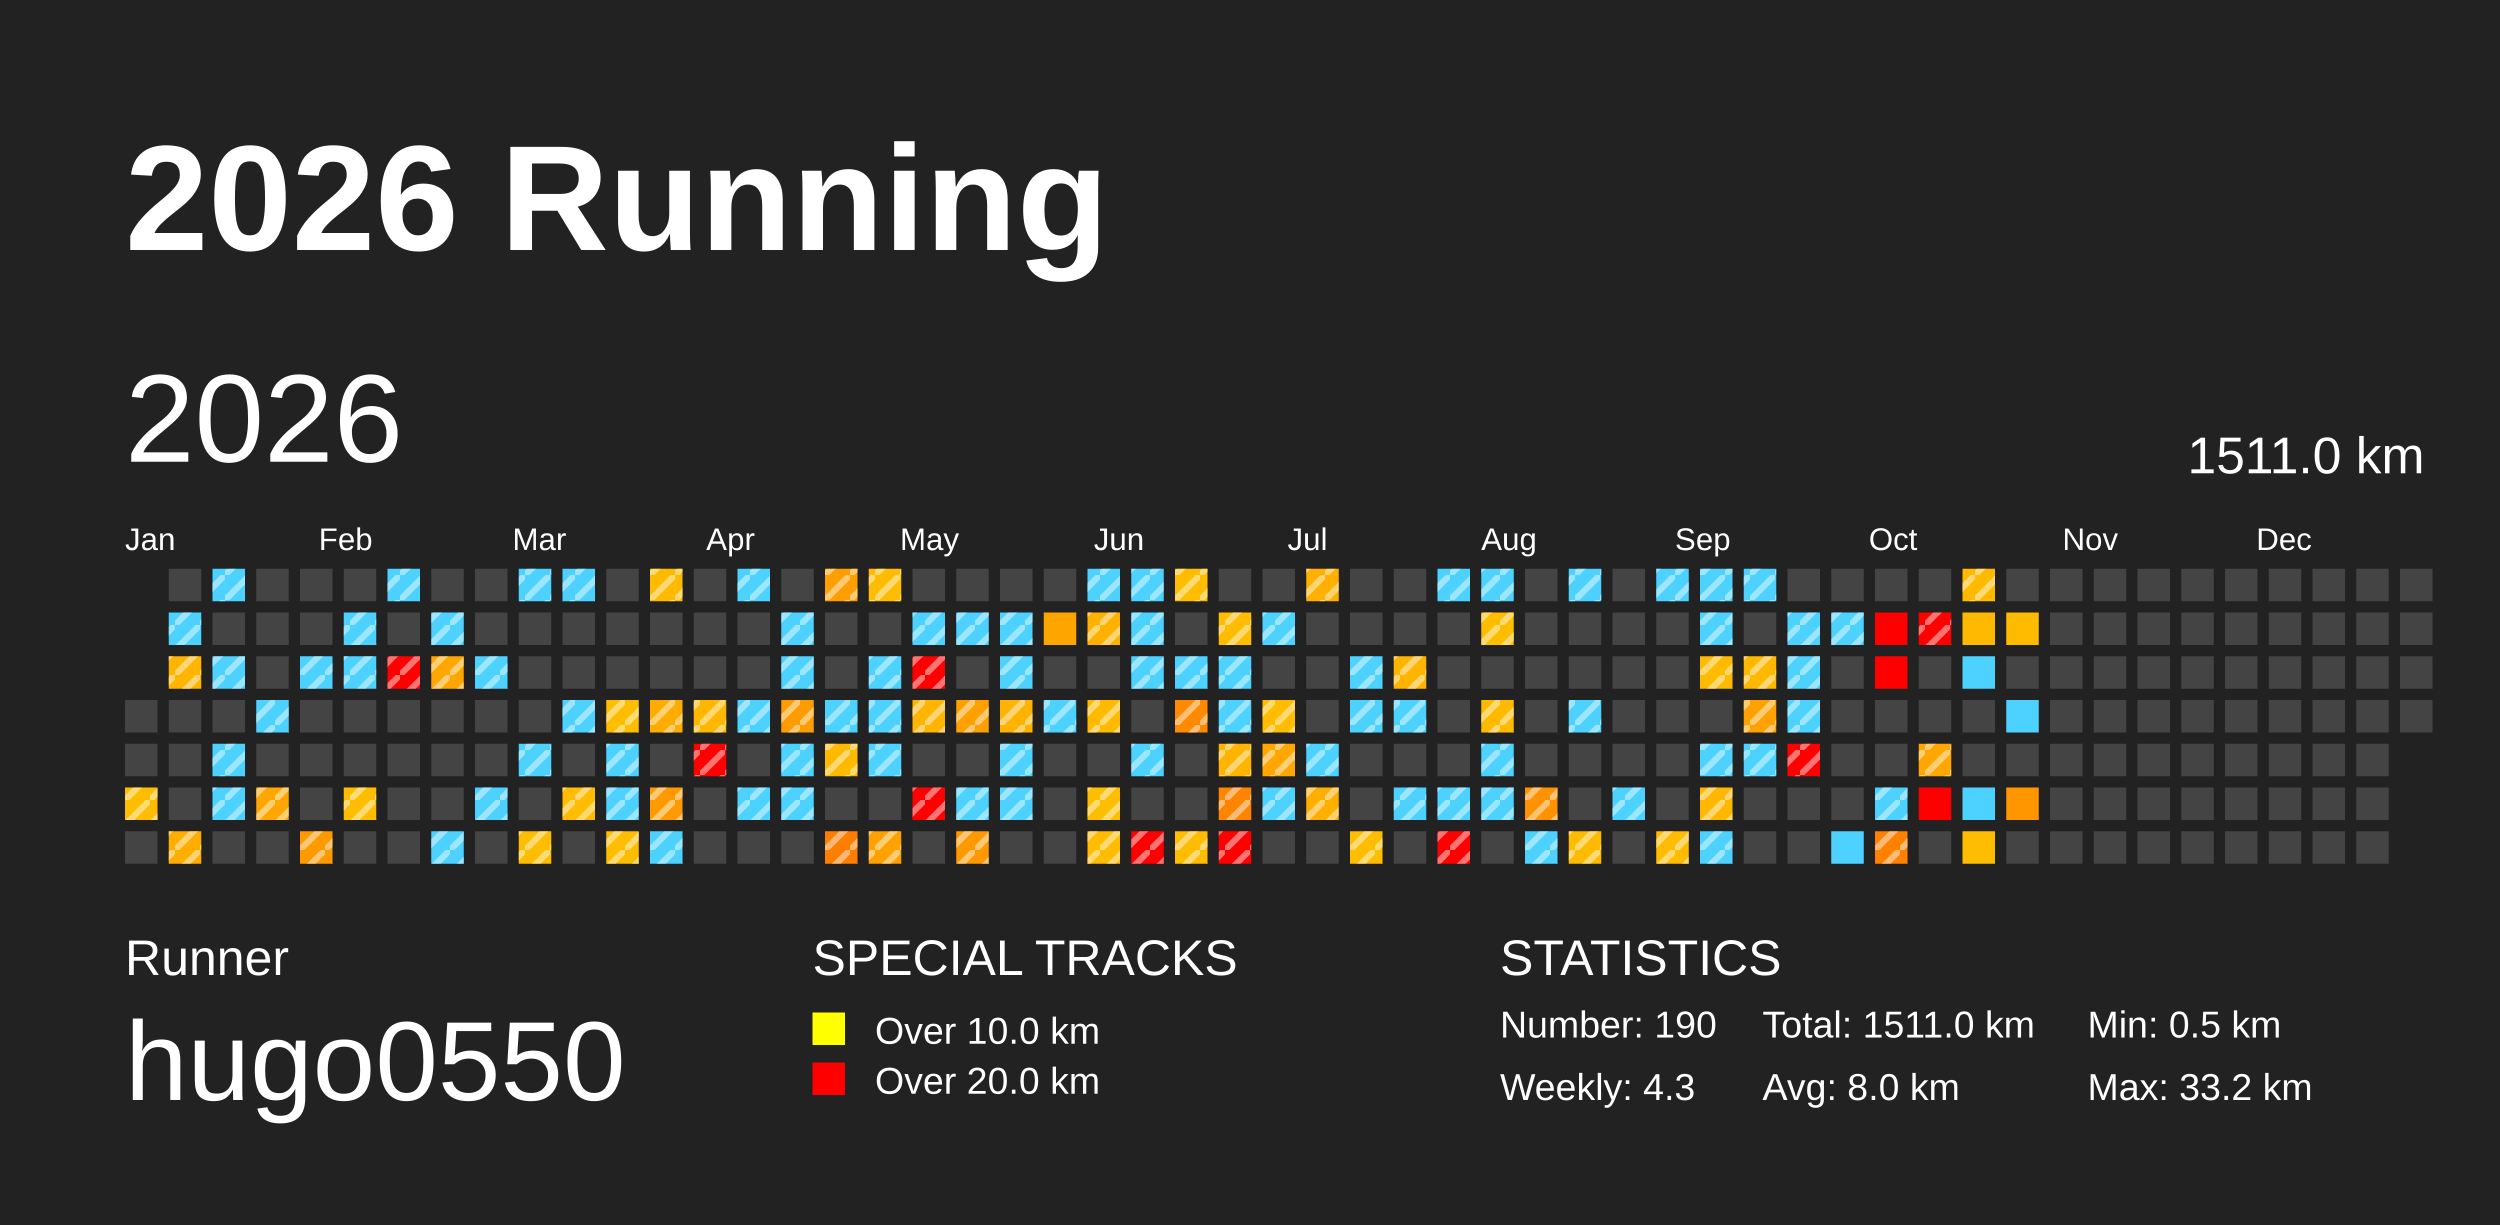
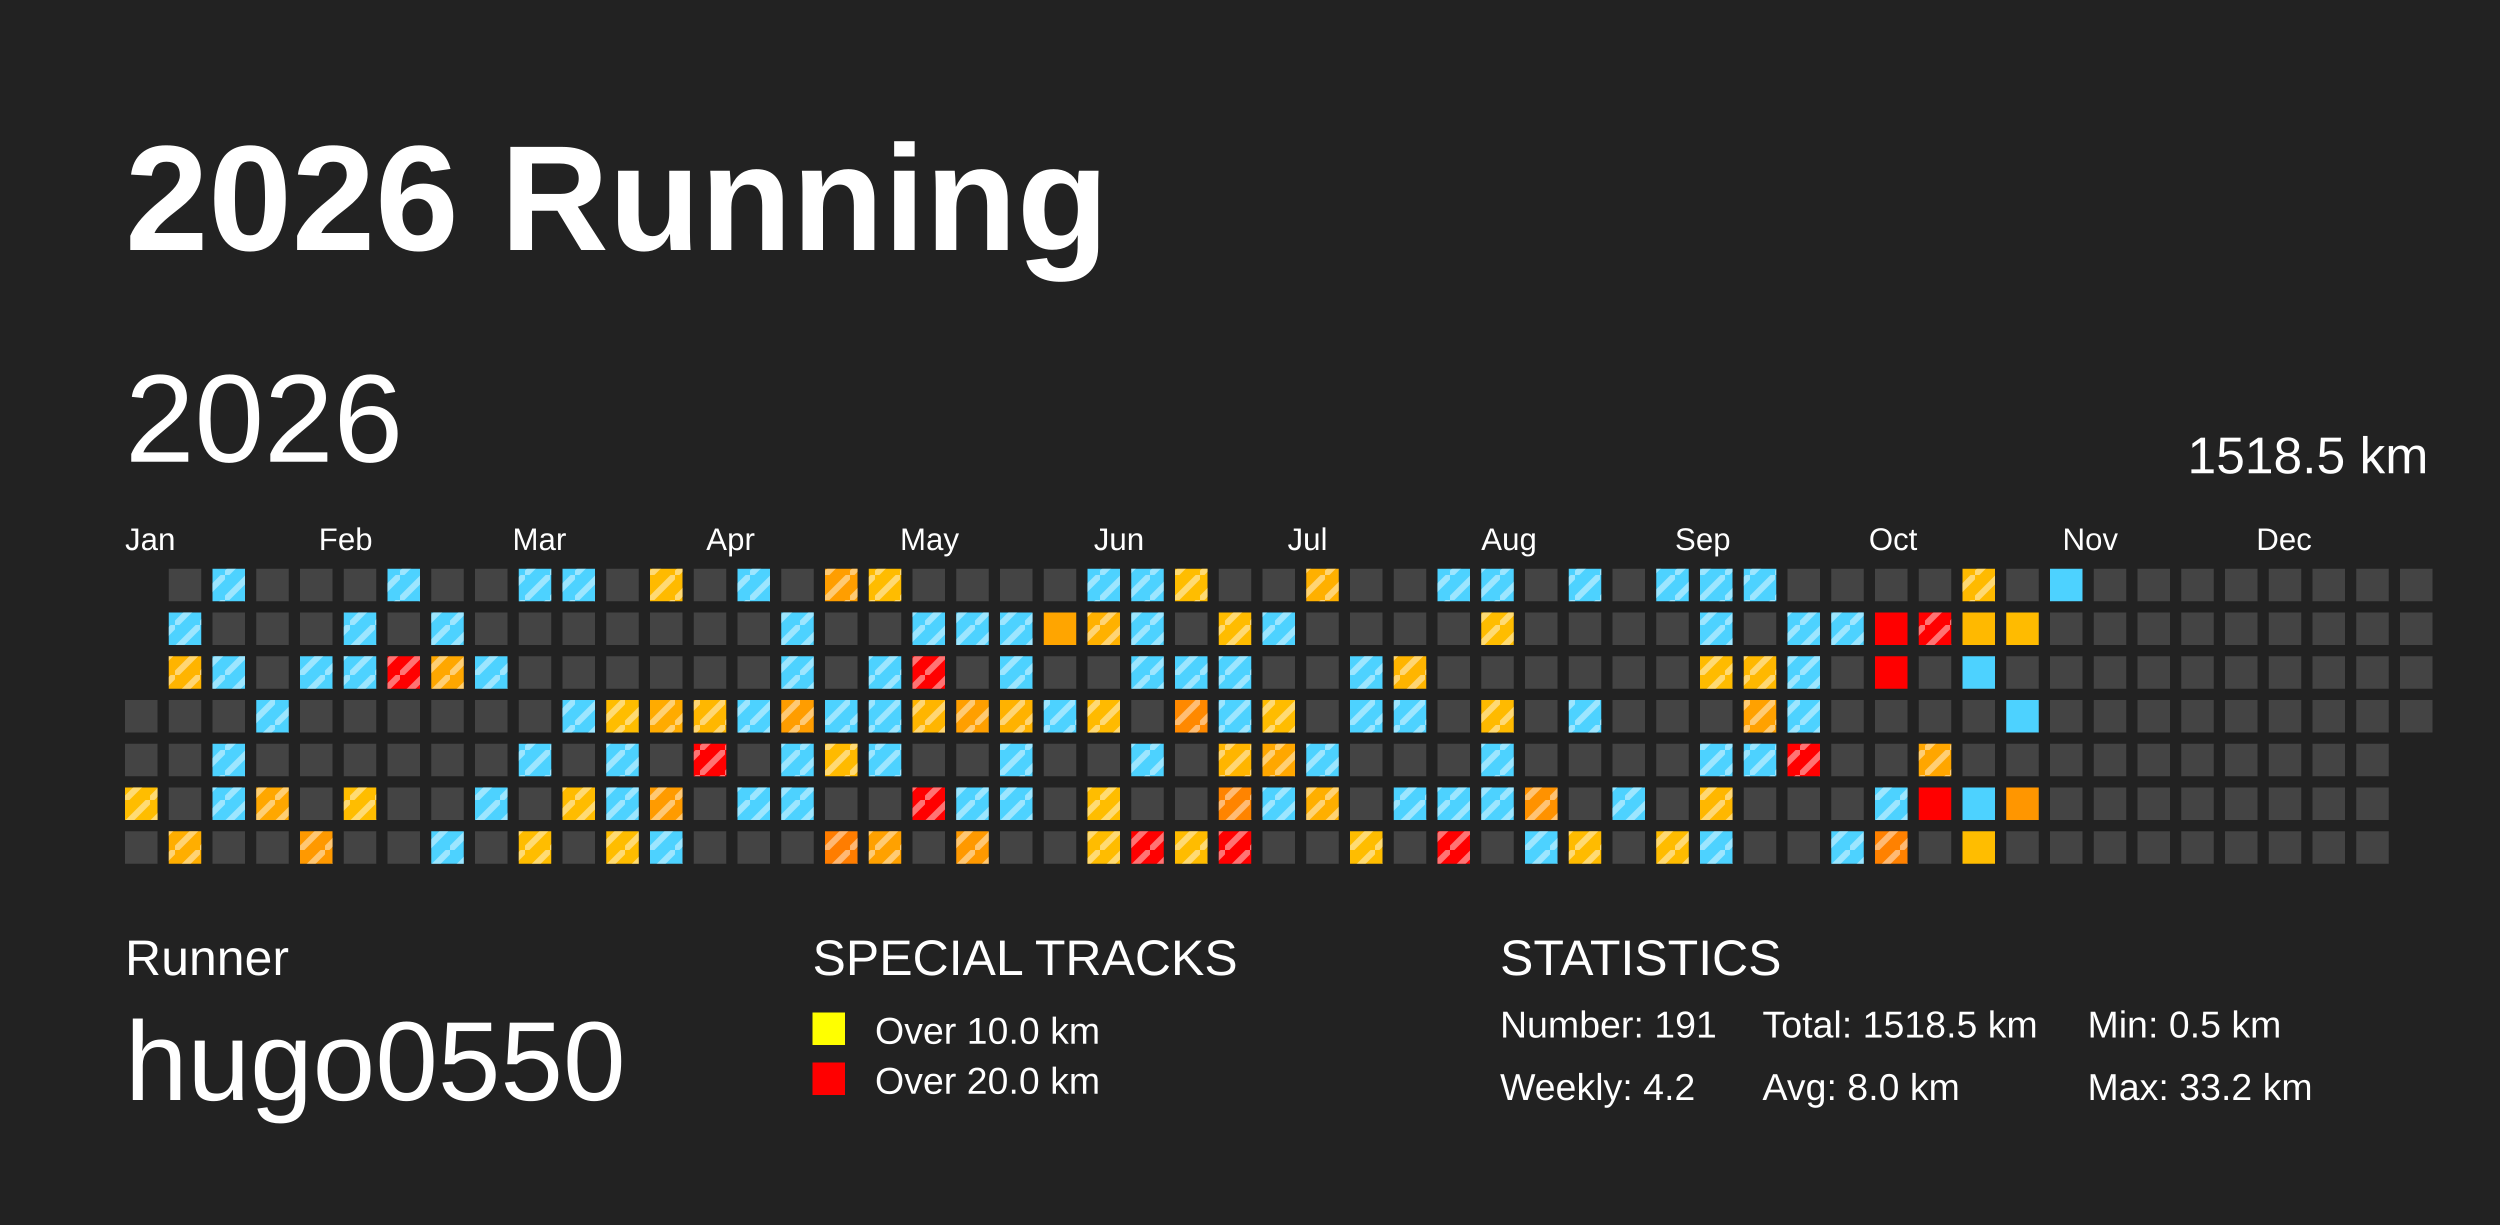
<svg xmlns="http://www.w3.org/2000/svg" baseProfile="full" height="98mm" version="1.1" viewBox="0,0,200,98" width="200mm">
  <defs>
    <pattern height="2" id="indoor-stripe" patternUnits="userSpaceOnUse" width="2">
      <line stroke="white" stroke-opacity="0.45" stroke-width="0.5" x1="0" x2="2" y1="2" y2="0" />
    </pattern>
  </defs>
  <rect fill="#222222" height="98" width="200" x="0" y="0" />
  <text fill="#FFFFFF" style="font-size:12px; font-family:Arial; font-weight:bold;" x="10" y="20">2026 Running</text>
  <text fill="#FFFFFF" style="font-size:4px; font-family:Arial" x="10" y="78">Runner</text>
  <text fill="#FFFFFF" style="font-size:9px; font-family:Arial" x="10" y="88">hugo0550</text>
  <text fill="#FFFFFF" style="font-size:4px; font-family:Arial" x="65" y="78">SPECIAL TRACKS</text>
  <rect fill="yellow" height="2.6" width="2.6" x="65" y="81" />
  <text fill="#FFFFFF" style="font-size:3px; font-family:Arial" x="70" y="83.5">Over 10.0 km</text>
  <rect fill="red" height="2.6" width="2.6" x="65" y="85" />
  <text fill="#FFFFFF" style="font-size:3px; font-family:Arial" x="70" y="87.5">Over 20.0 km</text>
  <text fill="#FFFFFF" style="font-size:4px; font-family:Arial" x="120" y="78">STATISTICS</text>
-   <text fill="#FFFFFF" style="font-size:3px; font-family:Arial" x="120" y="83">Number: 190</text>
-   <text fill="#FFFFFF" style="font-size:3px; font-family:Arial" x="120" y="88">Weekly: 4.3</text>
-   <text fill="#FFFFFF" style="font-size:3px; font-family:Arial" x="141" y="83">Total: 1511.0 km</text>
+   <text fill="#FFFFFF" style="font-size:3px; font-family:Arial" x="120" y="83">Number: 191</text>
+   <text fill="#FFFFFF" style="font-size:3px; font-family:Arial" x="120" y="88">Weekly: 4.2</text>
+   <text fill="#FFFFFF" style="font-size:3px; font-family:Arial" x="141" y="83">Total: 1518.5 km</text>
  <text fill="#FFFFFF" style="font-size:3px; font-family:Arial" x="141" y="88">Avg: 8.0 km</text>
  <text fill="#FFFFFF" style="font-size:3px; font-family:Arial" x="167" y="83">Min: 0.5 km</text>
  <text fill="#FFFFFF" style="font-size:3px; font-family:Arial" x="167" y="88">Max: 33.2 km</text>
  <text dominant-baseline="hanging" fill="#FFFFFF" style="font-size:10.0px; font-family:Arial;" x="10" y="30">2026</text>
-   <text dominant-baseline="hanging" fill="#FFFFFF" style="font-size:4.125px; font-family:Arial;" x="175" y="35">1511.0 km</text>
+   <text dominant-baseline="hanging" fill="#FFFFFF" style="font-size:4.125px; font-family:Arial;" x="175" y="35">1518.5 km</text>
  <text fill="#FFFFFF" style="font-size:2.5px; font-family:Arial" x="10.0" y="44">Jan</text>
  <text fill="#FFFFFF" style="font-size:2.5px; font-family:Arial" x="25.5" y="44">Feb</text>
  <text fill="#FFFFFF" style="font-size:2.5px; font-family:Arial" x="41.0" y="44">Mar</text>
  <text fill="#FFFFFF" style="font-size:2.5px; font-family:Arial" x="56.5" y="44">Apr</text>
  <text fill="#FFFFFF" style="font-size:2.5px; font-family:Arial" x="72.0" y="44">May</text>
  <text fill="#FFFFFF" style="font-size:2.5px; font-family:Arial" x="87.5" y="44">Jun</text>
  <text fill="#FFFFFF" style="font-size:2.5px; font-family:Arial" x="103.0" y="44">Jul</text>
  <text fill="#FFFFFF" style="font-size:2.5px; font-family:Arial" x="118.5" y="44">Aug</text>
  <text fill="#FFFFFF" style="font-size:2.5px; font-family:Arial" x="134.0" y="44">Sep</text>
  <text fill="#FFFFFF" style="font-size:2.5px; font-family:Arial" x="149.5" y="44">Oct</text>
  <text fill="#FFFFFF" style="font-size:2.5px; font-family:Arial" x="165.0" y="44">Nov</text>
  <text fill="#FFFFFF" style="font-size:2.5px; font-family:Arial" x="180.5" y="44">Dec</text>
  <rect fill="#444444" height="2.6" width="2.6" x="10.0" y="56.0" />
  <rect fill="#444444" height="2.6" width="2.6" x="10.0" y="59.5" />
  <rect fill="#ffbd00" height="2.6" width="2.6" x="10.0" y="63.0" />
  <rect fill="url(#indoor-stripe)" height="2.6" style="pointer-events: none;" width="2.6" x="10.0" y="63.0" />
  <rect fill="#444444" height="2.6" width="2.6" x="10.0" y="66.5" />
  <rect fill="#444444" height="2.6" width="2.6" x="13.5" y="45.5" />
  <rect fill="#4dd2ff" height="2.6" width="2.6" x="13.5" y="49.0" />
  <rect fill="url(#indoor-stripe)" height="2.6" style="pointer-events: none;" width="2.6" x="13.5" y="49.0" />
  <rect fill="#ffb400" height="2.6" width="2.6" x="13.5" y="52.5" />
  <rect fill="url(#indoor-stripe)" height="2.6" style="pointer-events: none;" width="2.6" x="13.5" y="52.5" />
  <rect fill="#444444" height="2.6" width="2.6" x="13.5" y="56.0" />
  <rect fill="#444444" height="2.6" width="2.6" x="13.5" y="59.5" />
  <rect fill="#444444" height="2.6" width="2.6" x="13.5" y="63.0" />
  <rect fill="#ffae00" height="2.6" width="2.6" x="13.5" y="66.5" />
  <rect fill="url(#indoor-stripe)" height="2.6" style="pointer-events: none;" width="2.6" x="13.5" y="66.5" />
  <rect fill="#4dd2ff" height="2.6" width="2.6" x="17.0" y="45.5" />
  <rect fill="url(#indoor-stripe)" height="2.6" style="pointer-events: none;" width="2.6" x="17.0" y="45.5" />
  <rect fill="#444444" height="2.6" width="2.6" x="17.0" y="49.0" />
  <rect fill="#4dd2ff" height="2.6" width="2.6" x="17.0" y="52.5" />
  <rect fill="url(#indoor-stripe)" height="2.6" style="pointer-events: none;" width="2.6" x="17.0" y="52.5" />
  <rect fill="#444444" height="2.6" width="2.6" x="17.0" y="56.0" />
  <rect fill="#4dd2ff" height="2.6" width="2.6" x="17.0" y="59.5" />
  <rect fill="url(#indoor-stripe)" height="2.6" style="pointer-events: none;" width="2.6" x="17.0" y="59.5" />
  <rect fill="#4dd2ff" height="2.6" width="2.6" x="17.0" y="63.0" />
  <rect fill="url(#indoor-stripe)" height="2.6" style="pointer-events: none;" width="2.6" x="17.0" y="63.0" />
  <rect fill="#444444" height="2.6" width="2.6" x="17.0" y="66.5" />
  <rect fill="#444444" height="2.6" width="2.6" x="20.5" y="45.5" />
  <rect fill="#444444" height="2.6" width="2.6" x="20.5" y="49.0" />
  <rect fill="#444444" height="2.6" width="2.6" x="20.5" y="52.5" />
  <rect fill="#4dd2ff" height="2.6" width="2.6" x="20.5" y="56.0" />
  <rect fill="url(#indoor-stripe)" height="2.6" style="pointer-events: none;" width="2.6" x="20.5" y="56.0" />
  <rect fill="#444444" height="2.6" width="2.6" x="20.5" y="59.5" />
  <rect fill="#ffa700" height="2.6" width="2.6" x="20.5" y="63.0" />
  <rect fill="url(#indoor-stripe)" height="2.6" style="pointer-events: none;" width="2.6" x="20.5" y="63.0" />
  <rect fill="#444444" height="2.6" width="2.6" x="20.5" y="66.5" />
  <rect fill="#444444" height="2.6" width="2.6" x="24.0" y="45.5" />
  <rect fill="#444444" height="2.6" width="2.6" x="24.0" y="49.0" />
  <rect fill="#4dd2ff" height="2.6" width="2.6" x="24.0" y="52.5" />
  <rect fill="url(#indoor-stripe)" height="2.6" style="pointer-events: none;" width="2.6" x="24.0" y="52.5" />
  <rect fill="#444444" height="2.6" width="2.6" x="24.0" y="56.0" />
  <rect fill="#444444" height="2.6" width="2.6" x="24.0" y="59.5" />
  <rect fill="#444444" height="2.6" width="2.6" x="24.0" y="63.0" />
  <rect fill="#ff9900" height="2.6" width="2.6" x="24.0" y="66.5" />
  <rect fill="url(#indoor-stripe)" height="2.6" style="pointer-events: none;" width="2.6" x="24.0" y="66.5" />
  <rect fill="#444444" height="2.6" width="2.6" x="27.5" y="45.5" />
  <rect fill="#4dd2ff" height="2.6" width="2.6" x="27.5" y="49.0" />
  <rect fill="url(#indoor-stripe)" height="2.6" style="pointer-events: none;" width="2.6" x="27.5" y="49.0" />
  <rect fill="#4dd2ff" height="2.6" width="2.6" x="27.5" y="52.5" />
  <rect fill="url(#indoor-stripe)" height="2.6" style="pointer-events: none;" width="2.6" x="27.5" y="52.5" />
  <rect fill="#444444" height="2.6" width="2.6" x="27.5" y="56.0" />
  <rect fill="#444444" height="2.6" width="2.6" x="27.5" y="59.5" />
  <rect fill="#ffbd00" height="2.6" width="2.6" x="27.5" y="63.0" />
  <rect fill="url(#indoor-stripe)" height="2.6" style="pointer-events: none;" width="2.6" x="27.5" y="63.0" />
  <rect fill="#444444" height="2.6" width="2.6" x="27.5" y="66.5" />
  <rect fill="#4dd2ff" height="2.6" width="2.6" x="31.0" y="45.5" />
  <rect fill="url(#indoor-stripe)" height="2.6" style="pointer-events: none;" width="2.6" x="31.0" y="45.5" />
  <rect fill="#444444" height="2.6" width="2.6" x="31.0" y="49.0" />
  <rect fill="red" height="2.6" width="2.6" x="31.0" y="52.5" />
  <rect fill="url(#indoor-stripe)" height="2.6" style="pointer-events: none;" width="2.6" x="31.0" y="52.5" />
  <rect fill="#444444" height="2.6" width="2.6" x="31.0" y="56.0" />
  <rect fill="#444444" height="2.6" width="2.6" x="31.0" y="59.5" />
  <rect fill="#444444" height="2.6" width="2.6" x="31.0" y="63.0" />
  <rect fill="#444444" height="2.6" width="2.6" x="31.0" y="66.5" />
  <rect fill="#444444" height="2.6" width="2.6" x="34.5" y="45.5" />
  <rect fill="#4dd2ff" height="2.6" width="2.6" x="34.5" y="49.0" />
  <rect fill="url(#indoor-stripe)" height="2.6" style="pointer-events: none;" width="2.6" x="34.5" y="49.0" />
  <rect fill="#ffa700" height="2.6" width="2.6" x="34.5" y="52.5" />
  <rect fill="url(#indoor-stripe)" height="2.6" style="pointer-events: none;" width="2.6" x="34.5" y="52.5" />
  <rect fill="#444444" height="2.6" width="2.6" x="34.5" y="56.0" />
  <rect fill="#444444" height="2.6" width="2.6" x="34.5" y="59.5" />
  <rect fill="#444444" height="2.6" width="2.6" x="34.5" y="63.0" />
  <rect fill="#4dd2ff" height="2.6" width="2.6" x="34.5" y="66.5" />
  <rect fill="url(#indoor-stripe)" height="2.6" style="pointer-events: none;" width="2.6" x="34.5" y="66.5" />
  <rect fill="#444444" height="2.6" width="2.6" x="38.0" y="45.5" />
  <rect fill="#444444" height="2.6" width="2.6" x="38.0" y="49.0" />
  <rect fill="#4dd2ff" height="2.6" width="2.6" x="38.0" y="52.5" />
  <rect fill="url(#indoor-stripe)" height="2.6" style="pointer-events: none;" width="2.6" x="38.0" y="52.5" />
  <rect fill="#444444" height="2.6" width="2.6" x="38.0" y="56.0" />
  <rect fill="#444444" height="2.6" width="2.6" x="38.0" y="59.5" />
  <rect fill="#4dd2ff" height="2.6" width="2.6" x="38.0" y="63.0" />
  <rect fill="url(#indoor-stripe)" height="2.6" style="pointer-events: none;" width="2.6" x="38.0" y="63.0" />
  <rect fill="#444444" height="2.6" width="2.6" x="38.0" y="66.5" />
  <rect fill="#4dd2ff" height="2.6" width="2.6" x="41.5" y="45.5" />
  <rect fill="url(#indoor-stripe)" height="2.6" style="pointer-events: none;" width="2.6" x="41.5" y="45.5" />
  <rect fill="#444444" height="2.6" width="2.6" x="41.5" y="49.0" />
  <rect fill="#444444" height="2.6" width="2.6" x="41.5" y="52.5" />
  <rect fill="#444444" height="2.6" width="2.6" x="41.5" y="56.0" />
  <rect fill="#4dd2ff" height="2.6" width="2.6" x="41.5" y="59.5" />
  <rect fill="url(#indoor-stripe)" height="2.6" style="pointer-events: none;" width="2.6" x="41.5" y="59.5" />
  <rect fill="#444444" height="2.6" width="2.6" x="41.5" y="63.0" />
  <rect fill="#ffbd00" height="2.6" width="2.6" x="41.5" y="66.5" />
  <rect fill="url(#indoor-stripe)" height="2.6" style="pointer-events: none;" width="2.6" x="41.5" y="66.5" />
  <rect fill="#4dd2ff" height="2.6" width="2.6" x="45.0" y="45.5" />
  <rect fill="url(#indoor-stripe)" height="2.6" style="pointer-events: none;" width="2.6" x="45.0" y="45.5" />
  <rect fill="#444444" height="2.6" width="2.6" x="45.0" y="49.0" />
  <rect fill="#444444" height="2.6" width="2.6" x="45.0" y="52.5" />
  <rect fill="#4dd2ff" height="2.6" width="2.6" x="45.0" y="56.0" />
  <rect fill="url(#indoor-stripe)" height="2.6" style="pointer-events: none;" width="2.6" x="45.0" y="56.0" />
  <rect fill="#444444" height="2.6" width="2.6" x="45.0" y="59.5" />
  <rect fill="#ffbc00" height="2.6" width="2.6" x="45.0" y="63.0" />
  <rect fill="url(#indoor-stripe)" height="2.6" style="pointer-events: none;" width="2.6" x="45.0" y="63.0" />
  <rect fill="#444444" height="2.6" width="2.6" x="45.0" y="66.5" />
  <rect fill="#444444" height="2.6" width="2.6" x="48.5" y="45.5" />
  <rect fill="#444444" height="2.6" width="2.6" x="48.5" y="49.0" />
  <rect fill="#444444" height="2.6" width="2.6" x="48.5" y="52.5" />
  <rect fill="#ffbd00" height="2.6" width="2.6" x="48.5" y="56.0" />
  <rect fill="url(#indoor-stripe)" height="2.6" style="pointer-events: none;" width="2.6" x="48.5" y="56.0" />
  <rect fill="#4dd2ff" height="2.6" width="2.6" x="48.5" y="59.5" />
  <rect fill="url(#indoor-stripe)" height="2.6" style="pointer-events: none;" width="2.6" x="48.5" y="59.5" />
  <rect fill="#4dd2ff" height="2.6" width="2.6" x="48.5" y="63.0" />
  <rect fill="url(#indoor-stripe)" height="2.6" style="pointer-events: none;" width="2.6" x="48.5" y="63.0" />
  <rect fill="#ffbd00" height="2.6" width="2.6" x="48.5" y="66.5" />
  <rect fill="url(#indoor-stripe)" height="2.6" style="pointer-events: none;" width="2.6" x="48.5" y="66.5" />
  <rect fill="#ffba00" height="2.6" width="2.6" x="52.0" y="45.5" />
  <rect fill="url(#indoor-stripe)" height="2.6" style="pointer-events: none;" width="2.6" x="52.0" y="45.5" />
  <rect fill="#444444" height="2.6" width="2.6" x="52.0" y="49.0" />
  <rect fill="#444444" height="2.6" width="2.6" x="52.0" y="52.5" />
  <rect fill="#ffab00" height="2.6" width="2.6" x="52.0" y="56.0" />
  <rect fill="url(#indoor-stripe)" height="2.6" style="pointer-events: none;" width="2.6" x="52.0" y="56.0" />
  <rect fill="#444444" height="2.6" width="2.6" x="52.0" y="59.5" />
  <rect fill="#ff9b00" height="2.6" width="2.6" x="52.0" y="63.0" />
  <rect fill="url(#indoor-stripe)" height="2.6" style="pointer-events: none;" width="2.6" x="52.0" y="63.0" />
  <rect fill="#4dd2ff" height="2.6" width="2.6" x="52.0" y="66.5" />
  <rect fill="url(#indoor-stripe)" height="2.6" style="pointer-events: none;" width="2.6" x="52.0" y="66.5" />
  <rect fill="#444444" height="2.6" width="2.6" x="55.5" y="45.5" />
  <rect fill="#444444" height="2.6" width="2.6" x="55.5" y="49.0" />
  <rect fill="#444444" height="2.6" width="2.6" x="55.5" y="52.5" />
  <rect fill="#ffb700" height="2.6" width="2.6" x="55.5" y="56.0" />
  <rect fill="url(#indoor-stripe)" height="2.6" style="pointer-events: none;" width="2.6" x="55.5" y="56.0" />
  <rect fill="red" height="2.6" width="2.6" x="55.5" y="59.5" />
  <rect fill="url(#indoor-stripe)" height="2.6" style="pointer-events: none;" width="2.6" x="55.5" y="59.5" />
  <rect fill="#444444" height="2.6" width="2.6" x="55.5" y="63.0" />
  <rect fill="#444444" height="2.6" width="2.6" x="55.5" y="66.5" />
  <rect fill="#4dd2ff" height="2.6" width="2.6" x="59.0" y="45.5" />
  <rect fill="url(#indoor-stripe)" height="2.6" style="pointer-events: none;" width="2.6" x="59.0" y="45.5" />
  <rect fill="#444444" height="2.6" width="2.6" x="59.0" y="49.0" />
  <rect fill="#444444" height="2.6" width="2.6" x="59.0" y="52.5" />
  <rect fill="#4dd2ff" height="2.6" width="2.6" x="59.0" y="56.0" />
  <rect fill="url(#indoor-stripe)" height="2.6" style="pointer-events: none;" width="2.6" x="59.0" y="56.0" />
  <rect fill="#444444" height="2.6" width="2.6" x="59.0" y="59.5" />
  <rect fill="#4dd2ff" height="2.6" width="2.6" x="59.0" y="63.0" />
  <rect fill="url(#indoor-stripe)" height="2.6" style="pointer-events: none;" width="2.6" x="59.0" y="63.0" />
  <rect fill="#444444" height="2.6" width="2.6" x="59.0" y="66.5" />
  <rect fill="#444444" height="2.6" width="2.6" x="62.5" y="45.5" />
  <rect fill="#4dd2ff" height="2.6" width="2.6" x="62.5" y="49.0" />
  <rect fill="url(#indoor-stripe)" height="2.6" style="pointer-events: none;" width="2.6" x="62.5" y="49.0" />
  <rect fill="#4dd2ff" height="2.6" width="2.6" x="62.5" y="52.5" />
  <rect fill="url(#indoor-stripe)" height="2.6" style="pointer-events: none;" width="2.6" x="62.5" y="52.5" />
  <rect fill="#ff9d00" height="2.6" width="2.6" x="62.5" y="56.0" />
  <rect fill="url(#indoor-stripe)" height="2.6" style="pointer-events: none;" width="2.6" x="62.5" y="56.0" />
  <rect fill="#4dd2ff" height="2.6" width="2.6" x="62.5" y="59.5" />
  <rect fill="url(#indoor-stripe)" height="2.6" style="pointer-events: none;" width="2.6" x="62.5" y="59.5" />
  <rect fill="#4dd2ff" height="2.6" width="2.6" x="62.5" y="63.0" />
  <rect fill="url(#indoor-stripe)" height="2.6" style="pointer-events: none;" width="2.6" x="62.5" y="63.0" />
  <rect fill="#444444" height="2.6" width="2.6" x="62.5" y="66.5" />
  <rect fill="#ff9e00" height="2.6" width="2.6" x="66.0" y="45.5" />
  <rect fill="url(#indoor-stripe)" height="2.6" style="pointer-events: none;" width="2.6" x="66.0" y="45.5" />
  <rect fill="#444444" height="2.6" width="2.6" x="66.0" y="49.0" />
  <rect fill="#444444" height="2.6" width="2.6" x="66.0" y="52.5" />
  <rect fill="#4dd2ff" height="2.6" width="2.6" x="66.0" y="56.0" />
  <rect fill="url(#indoor-stripe)" height="2.6" style="pointer-events: none;" width="2.6" x="66.0" y="56.0" />
  <rect fill="#ffba00" height="2.6" width="2.6" x="66.0" y="59.5" />
  <rect fill="url(#indoor-stripe)" height="2.6" style="pointer-events: none;" width="2.6" x="66.0" y="59.5" />
  <rect fill="#444444" height="2.6" width="2.6" x="66.0" y="63.0" />
  <rect fill="#ff7d00" height="2.6" width="2.6" x="66.0" y="66.5" />
  <rect fill="url(#indoor-stripe)" height="2.6" style="pointer-events: none;" width="2.6" x="66.0" y="66.5" />
  <rect fill="#ffbc00" height="2.6" width="2.6" x="69.5" y="45.5" />
  <rect fill="url(#indoor-stripe)" height="2.6" style="pointer-events: none;" width="2.6" x="69.5" y="45.5" />
  <rect fill="#444444" height="2.6" width="2.6" x="69.5" y="49.0" />
  <rect fill="#4dd2ff" height="2.6" width="2.6" x="69.5" y="52.5" />
  <rect fill="url(#indoor-stripe)" height="2.6" style="pointer-events: none;" width="2.6" x="69.5" y="52.5" />
  <rect fill="#4dd2ff" height="2.6" width="2.6" x="69.5" y="56.0" />
  <rect fill="url(#indoor-stripe)" height="2.6" style="pointer-events: none;" width="2.6" x="69.5" y="56.0" />
  <rect fill="#4dd2ff" height="2.6" width="2.6" x="69.5" y="59.5" />
  <rect fill="url(#indoor-stripe)" height="2.6" style="pointer-events: none;" width="2.6" x="69.5" y="59.5" />
  <rect fill="#444444" height="2.6" width="2.6" x="69.5" y="63.0" />
  <rect fill="#ffa100" height="2.6" width="2.6" x="69.5" y="66.5" />
  <rect fill="url(#indoor-stripe)" height="2.6" style="pointer-events: none;" width="2.6" x="69.5" y="66.5" />
  <rect fill="#444444" height="2.6" width="2.6" x="73.0" y="45.5" />
  <rect fill="#4dd2ff" height="2.6" width="2.6" x="73.0" y="49.0" />
  <rect fill="url(#indoor-stripe)" height="2.6" style="pointer-events: none;" width="2.6" x="73.0" y="49.0" />
  <rect fill="red" height="2.6" width="2.6" x="73.0" y="52.5" />
  <rect fill="url(#indoor-stripe)" height="2.6" style="pointer-events: none;" width="2.6" x="73.0" y="52.5" />
  <rect fill="#ffb500" height="2.6" width="2.6" x="73.0" y="56.0" />
  <rect fill="url(#indoor-stripe)" height="2.6" style="pointer-events: none;" width="2.6" x="73.0" y="56.0" />
  <rect fill="#444444" height="2.6" width="2.6" x="73.0" y="59.5" />
  <rect fill="red" height="2.6" width="2.6" x="73.0" y="63.0" />
  <rect fill="url(#indoor-stripe)" height="2.6" style="pointer-events: none;" width="2.6" x="73.0" y="63.0" />
  <rect fill="#444444" height="2.6" width="2.6" x="73.0" y="66.5" />
  <rect fill="#444444" height="2.6" width="2.6" x="76.5" y="45.5" />
  <rect fill="#4dd2ff" height="2.6" width="2.6" x="76.5" y="49.0" />
  <rect fill="url(#indoor-stripe)" height="2.6" style="pointer-events: none;" width="2.6" x="76.5" y="49.0" />
  <rect fill="#444444" height="2.6" width="2.6" x="76.5" y="52.5" />
  <rect fill="#ff9f00" height="2.6" width="2.6" x="76.5" y="56.0" />
  <rect fill="url(#indoor-stripe)" height="2.6" style="pointer-events: none;" width="2.6" x="76.5" y="56.0" />
  <rect fill="#444444" height="2.6" width="2.6" x="76.5" y="59.5" />
  <rect fill="#4dd2ff" height="2.6" width="2.6" x="76.5" y="63.0" />
  <rect fill="url(#indoor-stripe)" height="2.6" style="pointer-events: none;" width="2.6" x="76.5" y="63.0" />
  <rect fill="#ff9900" height="2.6" width="2.6" x="76.5" y="66.5" />
  <rect fill="url(#indoor-stripe)" height="2.6" style="pointer-events: none;" width="2.6" x="76.5" y="66.5" />
  <rect fill="#444444" height="2.6" width="2.6" x="80.0" y="45.5" />
  <rect fill="#4dd2ff" height="2.6" width="2.6" x="80.0" y="49.0" />
  <rect fill="url(#indoor-stripe)" height="2.6" style="pointer-events: none;" width="2.6" x="80.0" y="49.0" />
  <rect fill="#4dd2ff" height="2.6" width="2.6" x="80.0" y="52.5" />
  <rect fill="url(#indoor-stripe)" height="2.6" style="pointer-events: none;" width="2.6" x="80.0" y="52.5" />
  <rect fill="#ffb200" height="2.6" width="2.6" x="80.0" y="56.0" />
  <rect fill="url(#indoor-stripe)" height="2.6" style="pointer-events: none;" width="2.6" x="80.0" y="56.0" />
  <rect fill="#4dd2ff" height="2.6" width="2.6" x="80.0" y="59.5" />
  <rect fill="url(#indoor-stripe)" height="2.6" style="pointer-events: none;" width="2.6" x="80.0" y="59.5" />
  <rect fill="#4dd2ff" height="2.6" width="2.6" x="80.0" y="63.0" />
  <rect fill="url(#indoor-stripe)" height="2.6" style="pointer-events: none;" width="2.6" x="80.0" y="63.0" />
  <rect fill="#444444" height="2.6" width="2.6" x="80.0" y="66.5" />
  <rect fill="#444444" height="2.6" width="2.6" x="83.5" y="45.5" />
  <rect fill="#ffa500" height="2.6" width="2.6" x="83.5" y="49.0" />
  <rect fill="#444444" height="2.6" width="2.6" x="83.5" y="52.5" />
  <rect fill="#4dd2ff" height="2.6" width="2.6" x="83.5" y="56.0" />
  <rect fill="url(#indoor-stripe)" height="2.6" style="pointer-events: none;" width="2.6" x="83.5" y="56.0" />
  <rect fill="#444444" height="2.6" width="2.6" x="83.5" y="59.5" />
  <rect fill="#444444" height="2.6" width="2.6" x="83.5" y="63.0" />
  <rect fill="#444444" height="2.6" width="2.6" x="83.5" y="66.5" />
  <rect fill="#4dd2ff" height="2.6" width="2.6" x="87.0" y="45.5" />
  <rect fill="url(#indoor-stripe)" height="2.6" style="pointer-events: none;" width="2.6" x="87.0" y="45.5" />
  <rect fill="#ffb100" height="2.6" width="2.6" x="87.0" y="49.0" />
  <rect fill="url(#indoor-stripe)" height="2.6" style="pointer-events: none;" width="2.6" x="87.0" y="49.0" />
  <rect fill="#444444" height="2.6" width="2.6" x="87.0" y="52.5" />
  <rect fill="#ffba00" height="2.6" width="2.6" x="87.0" y="56.0" />
  <rect fill="url(#indoor-stripe)" height="2.6" style="pointer-events: none;" width="2.6" x="87.0" y="56.0" />
  <rect fill="#444444" height="2.6" width="2.6" x="87.0" y="59.5" />
  <rect fill="#ffbd00" height="2.6" width="2.6" x="87.0" y="63.0" />
  <rect fill="url(#indoor-stripe)" height="2.6" style="pointer-events: none;" width="2.6" x="87.0" y="63.0" />
  <rect fill="#ffbc00" height="2.6" width="2.6" x="87.0" y="66.5" />
  <rect fill="url(#indoor-stripe)" height="2.6" style="pointer-events: none;" width="2.6" x="87.0" y="66.5" />
  <rect fill="#4dd2ff" height="2.6" width="2.6" x="90.5" y="45.5" />
  <rect fill="url(#indoor-stripe)" height="2.6" style="pointer-events: none;" width="2.6" x="90.5" y="45.5" />
  <rect fill="#4dd2ff" height="2.6" width="2.6" x="90.5" y="49.0" />
  <rect fill="url(#indoor-stripe)" height="2.6" style="pointer-events: none;" width="2.6" x="90.5" y="49.0" />
  <rect fill="#4dd2ff" height="2.6" width="2.6" x="90.5" y="52.5" />
  <rect fill="url(#indoor-stripe)" height="2.6" style="pointer-events: none;" width="2.6" x="90.5" y="52.5" />
  <rect fill="#444444" height="2.6" width="2.6" x="90.5" y="56.0" />
  <rect fill="#4dd2ff" height="2.6" width="2.6" x="90.5" y="59.5" />
  <rect fill="url(#indoor-stripe)" height="2.6" style="pointer-events: none;" width="2.6" x="90.5" y="59.5" />
  <rect fill="#444444" height="2.6" width="2.6" x="90.5" y="63.0" />
  <rect fill="red" height="2.6" width="2.6" x="90.5" y="66.5" />
  <rect fill="url(#indoor-stripe)" height="2.6" style="pointer-events: none;" width="2.6" x="90.5" y="66.5" />
  <rect fill="#ffbd00" height="2.6" width="2.6" x="94.0" y="45.5" />
  <rect fill="url(#indoor-stripe)" height="2.6" style="pointer-events: none;" width="2.6" x="94.0" y="45.5" />
  <rect fill="#444444" height="2.6" width="2.6" x="94.0" y="49.0" />
  <rect fill="#4dd2ff" height="2.6" width="2.6" x="94.0" y="52.5" />
  <rect fill="url(#indoor-stripe)" height="2.6" style="pointer-events: none;" width="2.6" x="94.0" y="52.5" />
  <rect fill="#ff8900" height="2.6" width="2.6" x="94.0" y="56.0" />
  <rect fill="url(#indoor-stripe)" height="2.6" style="pointer-events: none;" width="2.6" x="94.0" y="56.0" />
  <rect fill="#444444" height="2.6" width="2.6" x="94.0" y="59.5" />
  <rect fill="#444444" height="2.6" width="2.6" x="94.0" y="63.0" />
  <rect fill="#ffbc00" height="2.6" width="2.6" x="94.0" y="66.5" />
  <rect fill="url(#indoor-stripe)" height="2.6" style="pointer-events: none;" width="2.6" x="94.0" y="66.5" />
  <rect fill="#444444" height="2.6" width="2.6" x="97.5" y="45.5" />
  <rect fill="#ffbc00" height="2.6" width="2.6" x="97.5" y="49.0" />
  <rect fill="url(#indoor-stripe)" height="2.6" style="pointer-events: none;" width="2.6" x="97.5" y="49.0" />
  <rect fill="#4dd2ff" height="2.6" width="2.6" x="97.5" y="52.5" />
  <rect fill="url(#indoor-stripe)" height="2.6" style="pointer-events: none;" width="2.6" x="97.5" y="52.5" />
  <rect fill="#4dd2ff" height="2.6" width="2.6" x="97.5" y="56.0" />
  <rect fill="url(#indoor-stripe)" height="2.6" style="pointer-events: none;" width="2.6" x="97.5" y="56.0" />
  <rect fill="#ffb500" height="2.6" width="2.6" x="97.5" y="59.5" />
  <rect fill="url(#indoor-stripe)" height="2.6" style="pointer-events: none;" width="2.6" x="97.5" y="59.5" />
  <rect fill="#ff8400" height="2.6" width="2.6" x="97.5" y="63.0" />
  <rect fill="url(#indoor-stripe)" height="2.6" style="pointer-events: none;" width="2.6" x="97.5" y="63.0" />
  <rect fill="red" height="2.6" width="2.6" x="97.5" y="66.5" />
  <rect fill="url(#indoor-stripe)" height="2.6" style="pointer-events: none;" width="2.6" x="97.5" y="66.5" />
  <rect fill="#444444" height="2.6" width="2.6" x="101.0" y="45.5" />
  <rect fill="#4dd2ff" height="2.6" width="2.6" x="101.0" y="49.0" />
  <rect fill="url(#indoor-stripe)" height="2.6" style="pointer-events: none;" width="2.6" x="101.0" y="49.0" />
  <rect fill="#444444" height="2.6" width="2.6" x="101.0" y="52.5" />
  <rect fill="#ffbc00" height="2.6" width="2.6" x="101.0" y="56.0" />
  <rect fill="url(#indoor-stripe)" height="2.6" style="pointer-events: none;" width="2.6" x="101.0" y="56.0" />
  <rect fill="#ffa700" height="2.6" width="2.6" x="101.0" y="59.5" />
  <rect fill="url(#indoor-stripe)" height="2.6" style="pointer-events: none;" width="2.6" x="101.0" y="59.5" />
  <rect fill="#4dd2ff" height="2.6" width="2.6" x="101.0" y="63.0" />
  <rect fill="url(#indoor-stripe)" height="2.6" style="pointer-events: none;" width="2.6" x="101.0" y="63.0" />
  <rect fill="#444444" height="2.6" width="2.6" x="101.0" y="66.5" />
  <rect fill="#ffb000" height="2.6" width="2.6" x="104.5" y="45.5" />
  <rect fill="url(#indoor-stripe)" height="2.6" style="pointer-events: none;" width="2.6" x="104.5" y="45.5" />
  <rect fill="#444444" height="2.6" width="2.6" x="104.5" y="49.0" />
  <rect fill="#444444" height="2.6" width="2.6" x="104.5" y="52.5" />
  <rect fill="#444444" height="2.6" width="2.6" x="104.5" y="56.0" />
  <rect fill="#4dd2ff" height="2.6" width="2.6" x="104.5" y="59.5" />
  <rect fill="url(#indoor-stripe)" height="2.6" style="pointer-events: none;" width="2.6" x="104.5" y="59.5" />
  <rect fill="#ffaf00" height="2.6" width="2.6" x="104.5" y="63.0" />
  <rect fill="url(#indoor-stripe)" height="2.6" style="pointer-events: none;" width="2.6" x="104.5" y="63.0" />
  <rect fill="#444444" height="2.6" width="2.6" x="104.5" y="66.5" />
  <rect fill="#444444" height="2.6" width="2.6" x="108.0" y="45.5" />
  <rect fill="#444444" height="2.6" width="2.6" x="108.0" y="49.0" />
  <rect fill="#4dd2ff" height="2.6" width="2.6" x="108.0" y="52.5" />
  <rect fill="url(#indoor-stripe)" height="2.6" style="pointer-events: none;" width="2.6" x="108.0" y="52.5" />
  <rect fill="#4dd2ff" height="2.6" width="2.6" x="108.0" y="56.0" />
  <rect fill="url(#indoor-stripe)" height="2.6" style="pointer-events: none;" width="2.6" x="108.0" y="56.0" />
  <rect fill="#444444" height="2.6" width="2.6" x="108.0" y="59.5" />
  <rect fill="#444444" height="2.6" width="2.6" x="108.0" y="63.0" />
  <rect fill="#ffbd00" height="2.6" width="2.6" x="108.0" y="66.5" />
  <rect fill="url(#indoor-stripe)" height="2.6" style="pointer-events: none;" width="2.6" x="108.0" y="66.5" />
  <rect fill="#444444" height="2.6" width="2.6" x="111.5" y="45.5" />
  <rect fill="#444444" height="2.6" width="2.6" x="111.5" y="49.0" />
  <rect fill="#ffb500" height="2.6" width="2.6" x="111.5" y="52.5" />
  <rect fill="url(#indoor-stripe)" height="2.6" style="pointer-events: none;" width="2.6" x="111.5" y="52.5" />
  <rect fill="#4dd2ff" height="2.6" width="2.6" x="111.5" y="56.0" />
  <rect fill="url(#indoor-stripe)" height="2.6" style="pointer-events: none;" width="2.6" x="111.5" y="56.0" />
  <rect fill="#444444" height="2.6" width="2.6" x="111.5" y="59.5" />
  <rect fill="#4dd2ff" height="2.6" width="2.6" x="111.5" y="63.0" />
  <rect fill="url(#indoor-stripe)" height="2.6" style="pointer-events: none;" width="2.6" x="111.5" y="63.0" />
  <rect fill="#444444" height="2.6" width="2.6" x="111.5" y="66.5" />
  <rect fill="#4dd2ff" height="2.6" width="2.6" x="115.0" y="45.5" />
  <rect fill="url(#indoor-stripe)" height="2.6" style="pointer-events: none;" width="2.6" x="115.0" y="45.5" />
  <rect fill="#444444" height="2.6" width="2.6" x="115.0" y="49.0" />
  <rect fill="#444444" height="2.6" width="2.6" x="115.0" y="52.5" />
  <rect fill="#444444" height="2.6" width="2.6" x="115.0" y="56.0" />
  <rect fill="#444444" height="2.6" width="2.6" x="115.0" y="59.5" />
  <rect fill="#4dd2ff" height="2.6" width="2.6" x="115.0" y="63.0" />
  <rect fill="url(#indoor-stripe)" height="2.6" style="pointer-events: none;" width="2.6" x="115.0" y="63.0" />
  <rect fill="red" height="2.6" width="2.6" x="115.0" y="66.5" />
  <rect fill="url(#indoor-stripe)" height="2.6" style="pointer-events: none;" width="2.6" x="115.0" y="66.5" />
  <rect fill="#4dd2ff" height="2.6" width="2.6" x="118.5" y="45.5" />
  <rect fill="url(#indoor-stripe)" height="2.6" style="pointer-events: none;" width="2.6" x="118.5" y="45.5" />
  <rect fill="#ffbd00" height="2.6" width="2.6" x="118.5" y="49.0" />
  <rect fill="url(#indoor-stripe)" height="2.6" style="pointer-events: none;" width="2.6" x="118.5" y="49.0" />
  <rect fill="#444444" height="2.6" width="2.6" x="118.5" y="52.5" />
  <rect fill="#ffba00" height="2.6" width="2.6" x="118.5" y="56.0" />
  <rect fill="url(#indoor-stripe)" height="2.6" style="pointer-events: none;" width="2.6" x="118.5" y="56.0" />
  <rect fill="#4dd2ff" height="2.6" width="2.6" x="118.5" y="59.5" />
  <rect fill="url(#indoor-stripe)" height="2.6" style="pointer-events: none;" width="2.6" x="118.5" y="59.5" />
  <rect fill="#4dd2ff" height="2.6" width="2.6" x="118.5" y="63.0" />
  <rect fill="url(#indoor-stripe)" height="2.6" style="pointer-events: none;" width="2.6" x="118.5" y="63.0" />
  <rect fill="#444444" height="2.6" width="2.6" x="118.5" y="66.5" />
  <rect fill="#444444" height="2.6" width="2.6" x="122.0" y="45.5" />
  <rect fill="#444444" height="2.6" width="2.6" x="122.0" y="49.0" />
  <rect fill="#444444" height="2.6" width="2.6" x="122.0" y="52.5" />
  <rect fill="#444444" height="2.6" width="2.6" x="122.0" y="56.0" />
  <rect fill="#444444" height="2.6" width="2.6" x="122.0" y="59.5" />
  <rect fill="#ff9200" height="2.6" width="2.6" x="122.0" y="63.0" />
  <rect fill="url(#indoor-stripe)" height="2.6" style="pointer-events: none;" width="2.6" x="122.0" y="63.0" />
  <rect fill="#4dd2ff" height="2.6" width="2.6" x="122.0" y="66.5" />
  <rect fill="url(#indoor-stripe)" height="2.6" style="pointer-events: none;" width="2.6" x="122.0" y="66.5" />
  <rect fill="#4dd2ff" height="2.6" width="2.6" x="125.5" y="45.5" />
  <rect fill="url(#indoor-stripe)" height="2.6" style="pointer-events: none;" width="2.6" x="125.5" y="45.5" />
  <rect fill="#444444" height="2.6" width="2.6" x="125.5" y="49.0" />
  <rect fill="#444444" height="2.6" width="2.6" x="125.5" y="52.5" />
  <rect fill="#4dd2ff" height="2.6" width="2.6" x="125.5" y="56.0" />
  <rect fill="url(#indoor-stripe)" height="2.6" style="pointer-events: none;" width="2.6" x="125.5" y="56.0" />
  <rect fill="#444444" height="2.6" width="2.6" x="125.5" y="59.5" />
  <rect fill="#444444" height="2.6" width="2.6" x="125.5" y="63.0" />
  <rect fill="#ffbb00" height="2.6" width="2.6" x="125.5" y="66.5" />
  <rect fill="url(#indoor-stripe)" height="2.6" style="pointer-events: none;" width="2.6" x="125.5" y="66.5" />
  <rect fill="#444444" height="2.6" width="2.6" x="129.0" y="45.5" />
  <rect fill="#444444" height="2.6" width="2.6" x="129.0" y="49.0" />
  <rect fill="#444444" height="2.6" width="2.6" x="129.0" y="52.5" />
  <rect fill="#444444" height="2.6" width="2.6" x="129.0" y="56.0" />
  <rect fill="#444444" height="2.6" width="2.6" x="129.0" y="59.5" />
  <rect fill="#4dd2ff" height="2.6" width="2.6" x="129.0" y="63.0" />
  <rect fill="url(#indoor-stripe)" height="2.6" style="pointer-events: none;" width="2.6" x="129.0" y="63.0" />
  <rect fill="#444444" height="2.6" width="2.6" x="129.0" y="66.5" />
  <rect fill="#4dd2ff" height="2.6" width="2.6" x="132.5" y="45.5" />
  <rect fill="url(#indoor-stripe)" height="2.6" style="pointer-events: none;" width="2.6" x="132.5" y="45.5" />
  <rect fill="#444444" height="2.6" width="2.6" x="132.5" y="49.0" />
  <rect fill="#444444" height="2.6" width="2.6" x="132.5" y="52.5" />
  <rect fill="#444444" height="2.6" width="2.6" x="132.5" y="56.0" />
  <rect fill="#444444" height="2.6" width="2.6" x="132.5" y="59.5" />
  <rect fill="#444444" height="2.6" width="2.6" x="132.5" y="63.0" />
  <rect fill="#ffbc00" height="2.6" width="2.6" x="132.5" y="66.5" />
  <rect fill="url(#indoor-stripe)" height="2.6" style="pointer-events: none;" width="2.6" x="132.5" y="66.5" />
  <rect fill="#4dd2ff" height="2.6" width="2.6" x="136.0" y="45.5" />
  <rect fill="url(#indoor-stripe)" height="2.6" style="pointer-events: none;" width="2.6" x="136.0" y="45.5" />
  <rect fill="#4dd2ff" height="2.6" width="2.6" x="136.0" y="49.0" />
  <rect fill="url(#indoor-stripe)" height="2.6" style="pointer-events: none;" width="2.6" x="136.0" y="49.0" />
  <rect fill="#ffbb00" height="2.6" width="2.6" x="136.0" y="52.5" />
  <rect fill="url(#indoor-stripe)" height="2.6" style="pointer-events: none;" width="2.6" x="136.0" y="52.5" />
  <rect fill="#444444" height="2.6" width="2.6" x="136.0" y="56.0" />
  <rect fill="#4dd2ff" height="2.6" width="2.6" x="136.0" y="59.5" />
  <rect fill="url(#indoor-stripe)" height="2.6" style="pointer-events: none;" width="2.6" x="136.0" y="59.5" />
  <rect fill="#ffb700" height="2.6" width="2.6" x="136.0" y="63.0" />
  <rect fill="url(#indoor-stripe)" height="2.6" style="pointer-events: none;" width="2.6" x="136.0" y="63.0" />
  <rect fill="#4dd2ff" height="2.6" width="2.6" x="136.0" y="66.5" />
  <rect fill="url(#indoor-stripe)" height="2.6" style="pointer-events: none;" width="2.6" x="136.0" y="66.5" />
  <rect fill="#4dd2ff" height="2.6" width="2.6" x="139.5" y="45.5" />
  <rect fill="url(#indoor-stripe)" height="2.6" style="pointer-events: none;" width="2.6" x="139.5" y="45.5" />
  <rect fill="#444444" height="2.6" width="2.6" x="139.5" y="49.0" />
  <rect fill="#ffb800" height="2.6" width="2.6" x="139.5" y="52.5" />
  <rect fill="url(#indoor-stripe)" height="2.6" style="pointer-events: none;" width="2.6" x="139.5" y="52.5" />
  <rect fill="#ffa100" height="2.6" width="2.6" x="139.5" y="56.0" />
  <rect fill="url(#indoor-stripe)" height="2.6" style="pointer-events: none;" width="2.6" x="139.5" y="56.0" />
  <rect fill="#4dd2ff" height="2.6" width="2.6" x="139.5" y="59.5" />
  <rect fill="url(#indoor-stripe)" height="2.6" style="pointer-events: none;" width="2.6" x="139.5" y="59.5" />
  <rect fill="#444444" height="2.6" width="2.6" x="139.5" y="63.0" />
  <rect fill="#444444" height="2.6" width="2.6" x="139.5" y="66.5" />
  <rect fill="#444444" height="2.6" width="2.6" x="143.0" y="45.5" />
  <rect fill="#4dd2ff" height="2.6" width="2.6" x="143.0" y="49.0" />
  <rect fill="url(#indoor-stripe)" height="2.6" style="pointer-events: none;" width="2.6" x="143.0" y="49.0" />
  <rect fill="#4dd2ff" height="2.6" width="2.6" x="143.0" y="52.5" />
  <rect fill="url(#indoor-stripe)" height="2.6" style="pointer-events: none;" width="2.6" x="143.0" y="52.5" />
  <rect fill="#4dd2ff" height="2.6" width="2.6" x="143.0" y="56.0" />
  <rect fill="url(#indoor-stripe)" height="2.6" style="pointer-events: none;" width="2.6" x="143.0" y="56.0" />
  <rect fill="red" height="2.6" width="2.6" x="143.0" y="59.5" />
  <rect fill="url(#indoor-stripe)" height="2.6" style="pointer-events: none;" width="2.6" x="143.0" y="59.5" />
  <rect fill="#444444" height="2.6" width="2.6" x="143.0" y="63.0" />
  <rect fill="#444444" height="2.6" width="2.6" x="143.0" y="66.5" />
  <rect fill="#444444" height="2.6" width="2.6" x="146.5" y="45.5" />
  <rect fill="#4dd2ff" height="2.6" width="2.6" x="146.5" y="49.0" />
  <rect fill="url(#indoor-stripe)" height="2.6" style="pointer-events: none;" width="2.6" x="146.5" y="49.0" />
  <rect fill="#444444" height="2.6" width="2.6" x="146.5" y="52.5" />
  <rect fill="#444444" height="2.6" width="2.6" x="146.5" y="56.0" />
  <rect fill="#444444" height="2.6" width="2.6" x="146.5" y="59.5" />
  <rect fill="#444444" height="2.6" width="2.6" x="146.5" y="63.0" />
  <rect fill="#4dd2ff" height="2.6" width="2.6" x="146.5" y="66.5" />
+   <rect fill="url(#indoor-stripe)" height="2.6" style="pointer-events: none;" width="2.6" x="146.5" y="66.5" />
  <rect fill="#444444" height="2.6" width="2.6" x="150.0" y="45.5" />
  <rect fill="red" height="2.6" width="2.6" x="150.0" y="49.0" />
  <rect fill="red" height="2.6" width="2.6" x="150.0" y="52.5" />
  <rect fill="#444444" height="2.6" width="2.6" x="150.0" y="56.0" />
  <rect fill="#444444" height="2.6" width="2.6" x="150.0" y="59.5" />
  <rect fill="#4dd2ff" height="2.6" width="2.6" x="150.0" y="63.0" />
  <rect fill="url(#indoor-stripe)" height="2.6" style="pointer-events: none;" width="2.6" x="150.0" y="63.0" />
  <rect fill="#ff8100" height="2.6" width="2.6" x="150.0" y="66.5" />
  <rect fill="url(#indoor-stripe)" height="2.6" style="pointer-events: none;" width="2.6" x="150.0" y="66.5" />
  <rect fill="#444444" height="2.6" width="2.6" x="153.5" y="45.5" />
  <rect fill="red" height="2.6" width="2.6" x="153.5" y="49.0" />
  <rect fill="url(#indoor-stripe)" height="2.6" style="pointer-events: none;" width="2.6" x="153.5" y="49.0" />
  <rect fill="#444444" height="2.6" width="2.6" x="153.5" y="52.5" />
  <rect fill="#444444" height="2.6" width="2.6" x="153.5" y="56.0" />
  <rect fill="#ffa600" height="2.6" width="2.6" x="153.5" y="59.5" />
  <rect fill="url(#indoor-stripe)" height="2.6" style="pointer-events: none;" width="2.6" x="153.5" y="59.5" />
  <rect fill="red" height="2.6" width="2.6" x="153.5" y="63.0" />
  <rect fill="#444444" height="2.6" width="2.6" x="153.5" y="66.5" />
  <rect fill="#ffba00" height="2.6" width="2.6" x="157.0" y="45.5" />
  <rect fill="url(#indoor-stripe)" height="2.6" style="pointer-events: none;" width="2.6" x="157.0" y="45.5" />
  <rect fill="#ffb900" height="2.6" width="2.6" x="157.0" y="49.0" />
  <rect fill="#4dd2ff" height="2.6" width="2.6" x="157.0" y="52.5" />
  <rect fill="#444444" height="2.6" width="2.6" x="157.0" y="56.0" />
  <rect fill="#444444" height="2.6" width="2.6" x="157.0" y="59.5" />
  <rect fill="#4dd2ff" height="2.6" width="2.6" x="157.0" y="63.0" />
  <rect fill="#ffbd00" height="2.6" width="2.6" x="157.0" y="66.5" />
  <rect fill="#444444" height="2.6" width="2.6" x="160.5" y="45.5" />
  <rect fill="#ffbb00" height="2.6" width="2.6" x="160.5" y="49.0" />
  <rect fill="#444444" height="2.6" width="2.6" x="160.5" y="52.5" />
  <rect fill="#4dd2ff" height="2.6" width="2.6" x="160.5" y="56.0" />
  <rect fill="#444444" height="2.6" width="2.6" x="160.5" y="59.5" />
  <rect fill="#ff9600" height="2.6" width="2.6" x="160.5" y="63.0" />
  <rect fill="#444444" height="2.6" width="2.6" x="160.5" y="66.5" />
-   <rect fill="#444444" height="2.6" width="2.6" x="164.0" y="45.5" />
+   <rect fill="#4dd2ff" height="2.6" width="2.6" x="164.0" y="45.5" />
  <rect fill="#444444" height="2.6" width="2.6" x="164.0" y="49.0" />
  <rect fill="#444444" height="2.6" width="2.6" x="164.0" y="52.5" />
  <rect fill="#444444" height="2.6" width="2.6" x="164.0" y="56.0" />
  <rect fill="#444444" height="2.6" width="2.6" x="164.0" y="59.5" />
  <rect fill="#444444" height="2.6" width="2.6" x="164.0" y="63.0" />
  <rect fill="#444444" height="2.6" width="2.6" x="164.0" y="66.5" />
  <rect fill="#444444" height="2.6" width="2.6" x="167.5" y="45.5" />
  <rect fill="#444444" height="2.6" width="2.6" x="167.5" y="49.0" />
  <rect fill="#444444" height="2.6" width="2.6" x="167.5" y="52.5" />
  <rect fill="#444444" height="2.6" width="2.6" x="167.5" y="56.0" />
  <rect fill="#444444" height="2.6" width="2.6" x="167.5" y="59.5" />
  <rect fill="#444444" height="2.6" width="2.6" x="167.5" y="63.0" />
  <rect fill="#444444" height="2.6" width="2.6" x="167.5" y="66.5" />
  <rect fill="#444444" height="2.6" width="2.6" x="171.0" y="45.5" />
  <rect fill="#444444" height="2.6" width="2.6" x="171.0" y="49.0" />
  <rect fill="#444444" height="2.6" width="2.6" x="171.0" y="52.5" />
  <rect fill="#444444" height="2.6" width="2.6" x="171.0" y="56.0" />
  <rect fill="#444444" height="2.6" width="2.6" x="171.0" y="59.5" />
  <rect fill="#444444" height="2.6" width="2.6" x="171.0" y="63.0" />
  <rect fill="#444444" height="2.6" width="2.6" x="171.0" y="66.5" />
  <rect fill="#444444" height="2.6" width="2.6" x="174.5" y="45.5" />
  <rect fill="#444444" height="2.6" width="2.6" x="174.5" y="49.0" />
  <rect fill="#444444" height="2.6" width="2.6" x="174.5" y="52.5" />
  <rect fill="#444444" height="2.6" width="2.6" x="174.5" y="56.0" />
  <rect fill="#444444" height="2.6" width="2.6" x="174.5" y="59.5" />
  <rect fill="#444444" height="2.6" width="2.6" x="174.5" y="63.0" />
  <rect fill="#444444" height="2.6" width="2.6" x="174.5" y="66.5" />
  <rect fill="#444444" height="2.6" width="2.6" x="178.0" y="45.5" />
  <rect fill="#444444" height="2.6" width="2.6" x="178.0" y="49.0" />
  <rect fill="#444444" height="2.6" width="2.6" x="178.0" y="52.5" />
  <rect fill="#444444" height="2.6" width="2.6" x="178.0" y="56.0" />
  <rect fill="#444444" height="2.6" width="2.6" x="178.0" y="59.5" />
  <rect fill="#444444" height="2.6" width="2.6" x="178.0" y="63.0" />
  <rect fill="#444444" height="2.6" width="2.6" x="178.0" y="66.5" />
  <rect fill="#444444" height="2.6" width="2.6" x="181.5" y="45.5" />
  <rect fill="#444444" height="2.6" width="2.6" x="181.5" y="49.0" />
  <rect fill="#444444" height="2.6" width="2.6" x="181.5" y="52.5" />
  <rect fill="#444444" height="2.6" width="2.6" x="181.5" y="56.0" />
  <rect fill="#444444" height="2.6" width="2.6" x="181.5" y="59.5" />
  <rect fill="#444444" height="2.6" width="2.6" x="181.5" y="63.0" />
  <rect fill="#444444" height="2.6" width="2.6" x="181.5" y="66.5" />
  <rect fill="#444444" height="2.6" width="2.6" x="185.0" y="45.5" />
  <rect fill="#444444" height="2.6" width="2.6" x="185.0" y="49.0" />
  <rect fill="#444444" height="2.6" width="2.6" x="185.0" y="52.5" />
  <rect fill="#444444" height="2.6" width="2.6" x="185.0" y="56.0" />
  <rect fill="#444444" height="2.6" width="2.6" x="185.0" y="59.5" />
  <rect fill="#444444" height="2.6" width="2.6" x="185.0" y="63.0" />
  <rect fill="#444444" height="2.6" width="2.6" x="185.0" y="66.5" />
  <rect fill="#444444" height="2.6" width="2.6" x="188.5" y="45.5" />
  <rect fill="#444444" height="2.6" width="2.6" x="188.5" y="49.0" />
  <rect fill="#444444" height="2.6" width="2.6" x="188.5" y="52.5" />
  <rect fill="#444444" height="2.6" width="2.6" x="188.5" y="56.0" />
  <rect fill="#444444" height="2.6" width="2.6" x="188.5" y="59.5" />
  <rect fill="#444444" height="2.6" width="2.6" x="188.5" y="63.0" />
  <rect fill="#444444" height="2.6" width="2.6" x="188.5" y="66.5" />
  <rect fill="#444444" height="2.6" width="2.6" x="192.0" y="45.5" />
  <rect fill="#444444" height="2.6" width="2.6" x="192.0" y="49.0" />
  <rect fill="#444444" height="2.6" width="2.6" x="192.0" y="52.5" />
  <rect fill="#444444" height="2.6" width="2.6" x="192.0" y="56.0" />
</svg>
